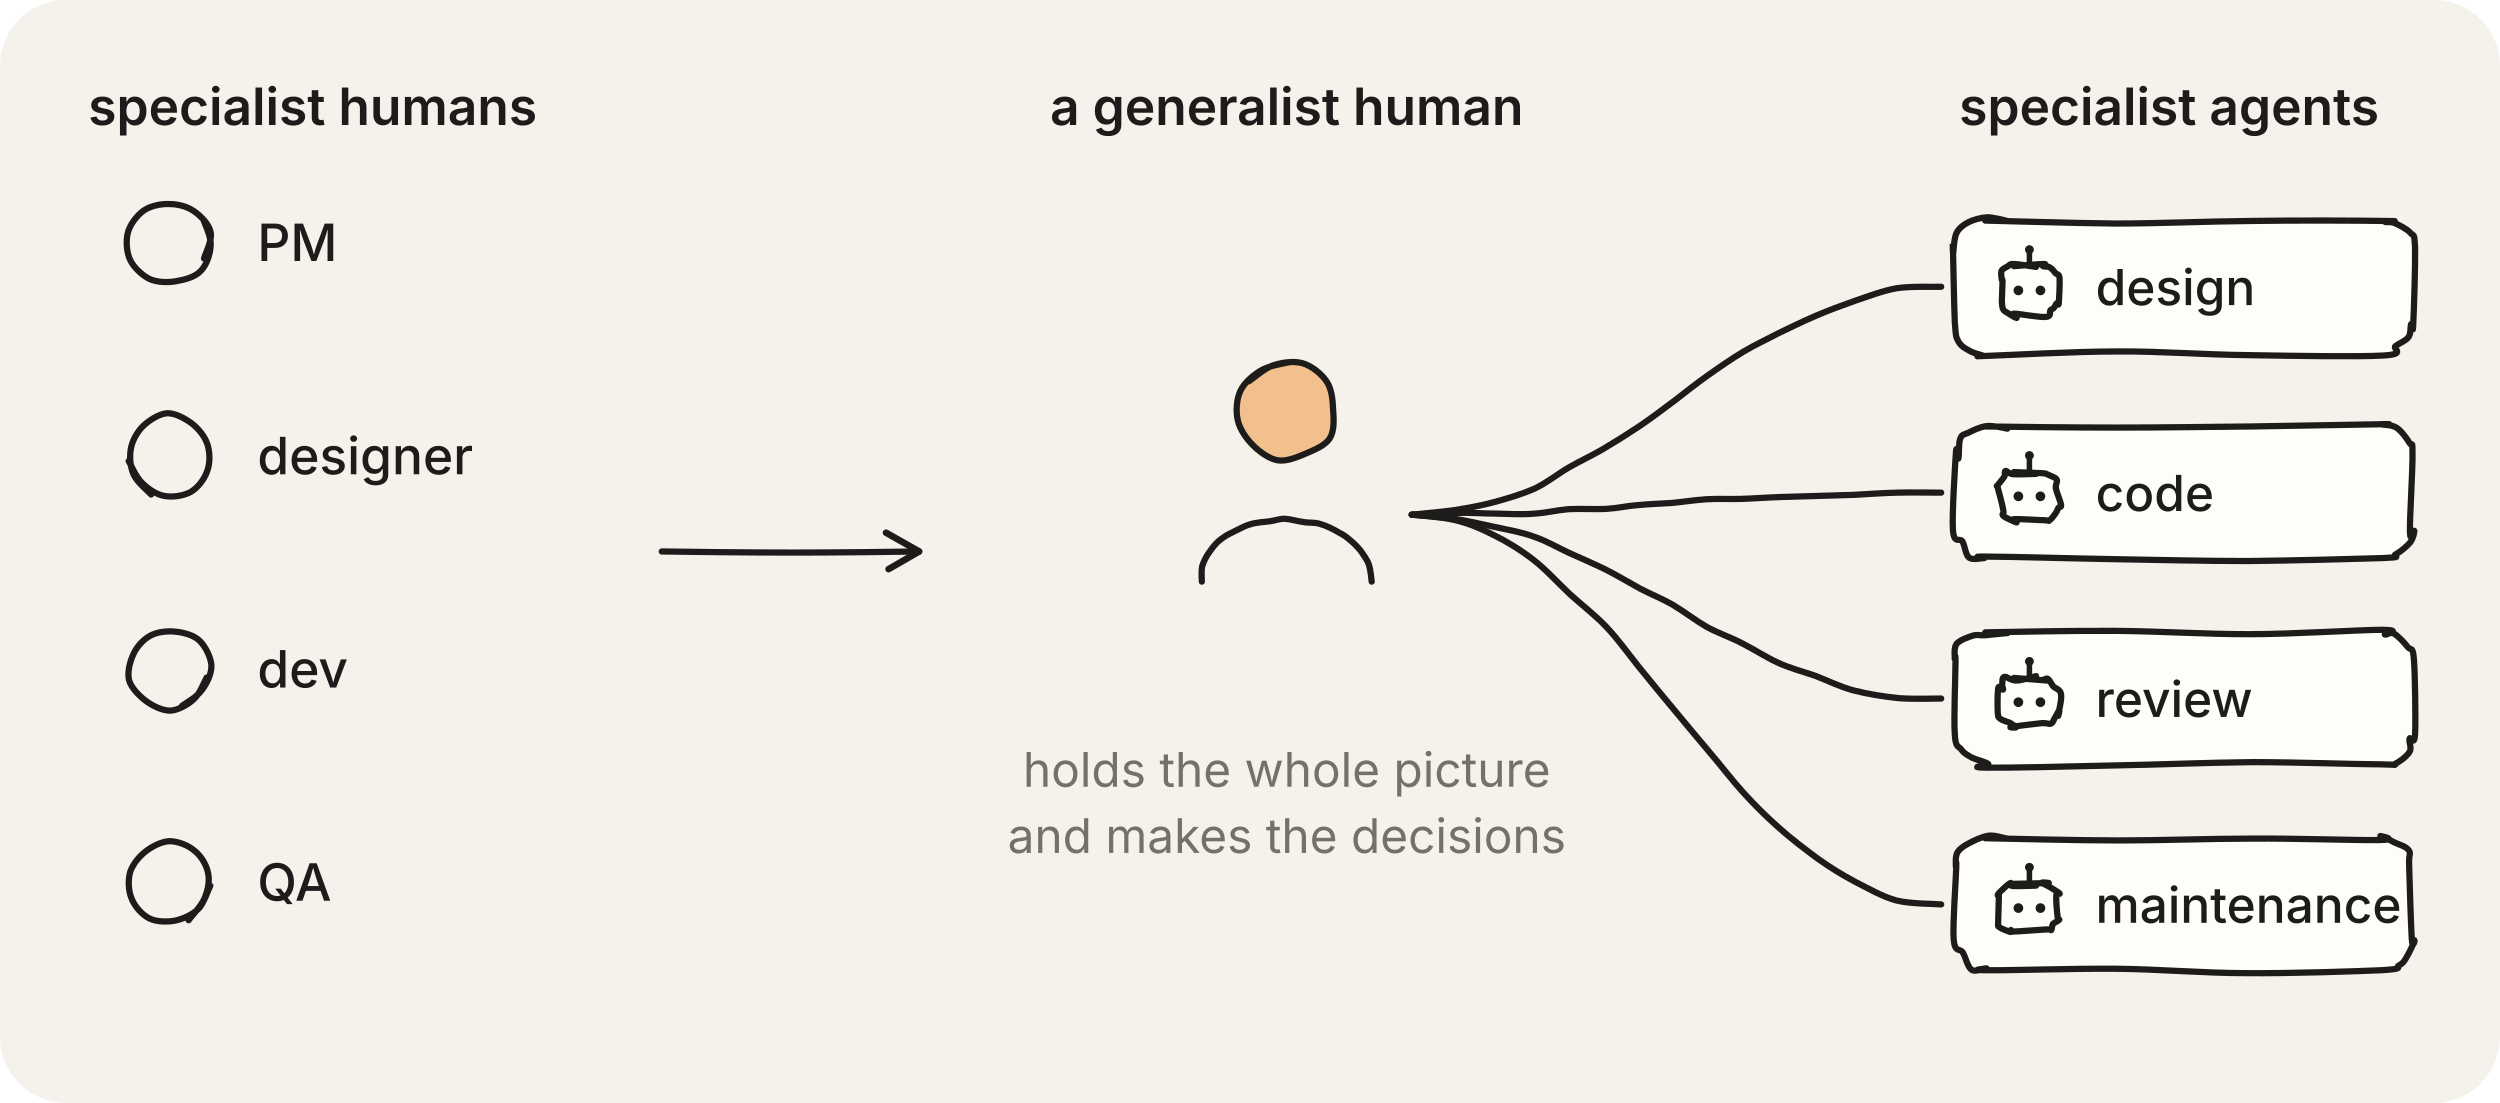
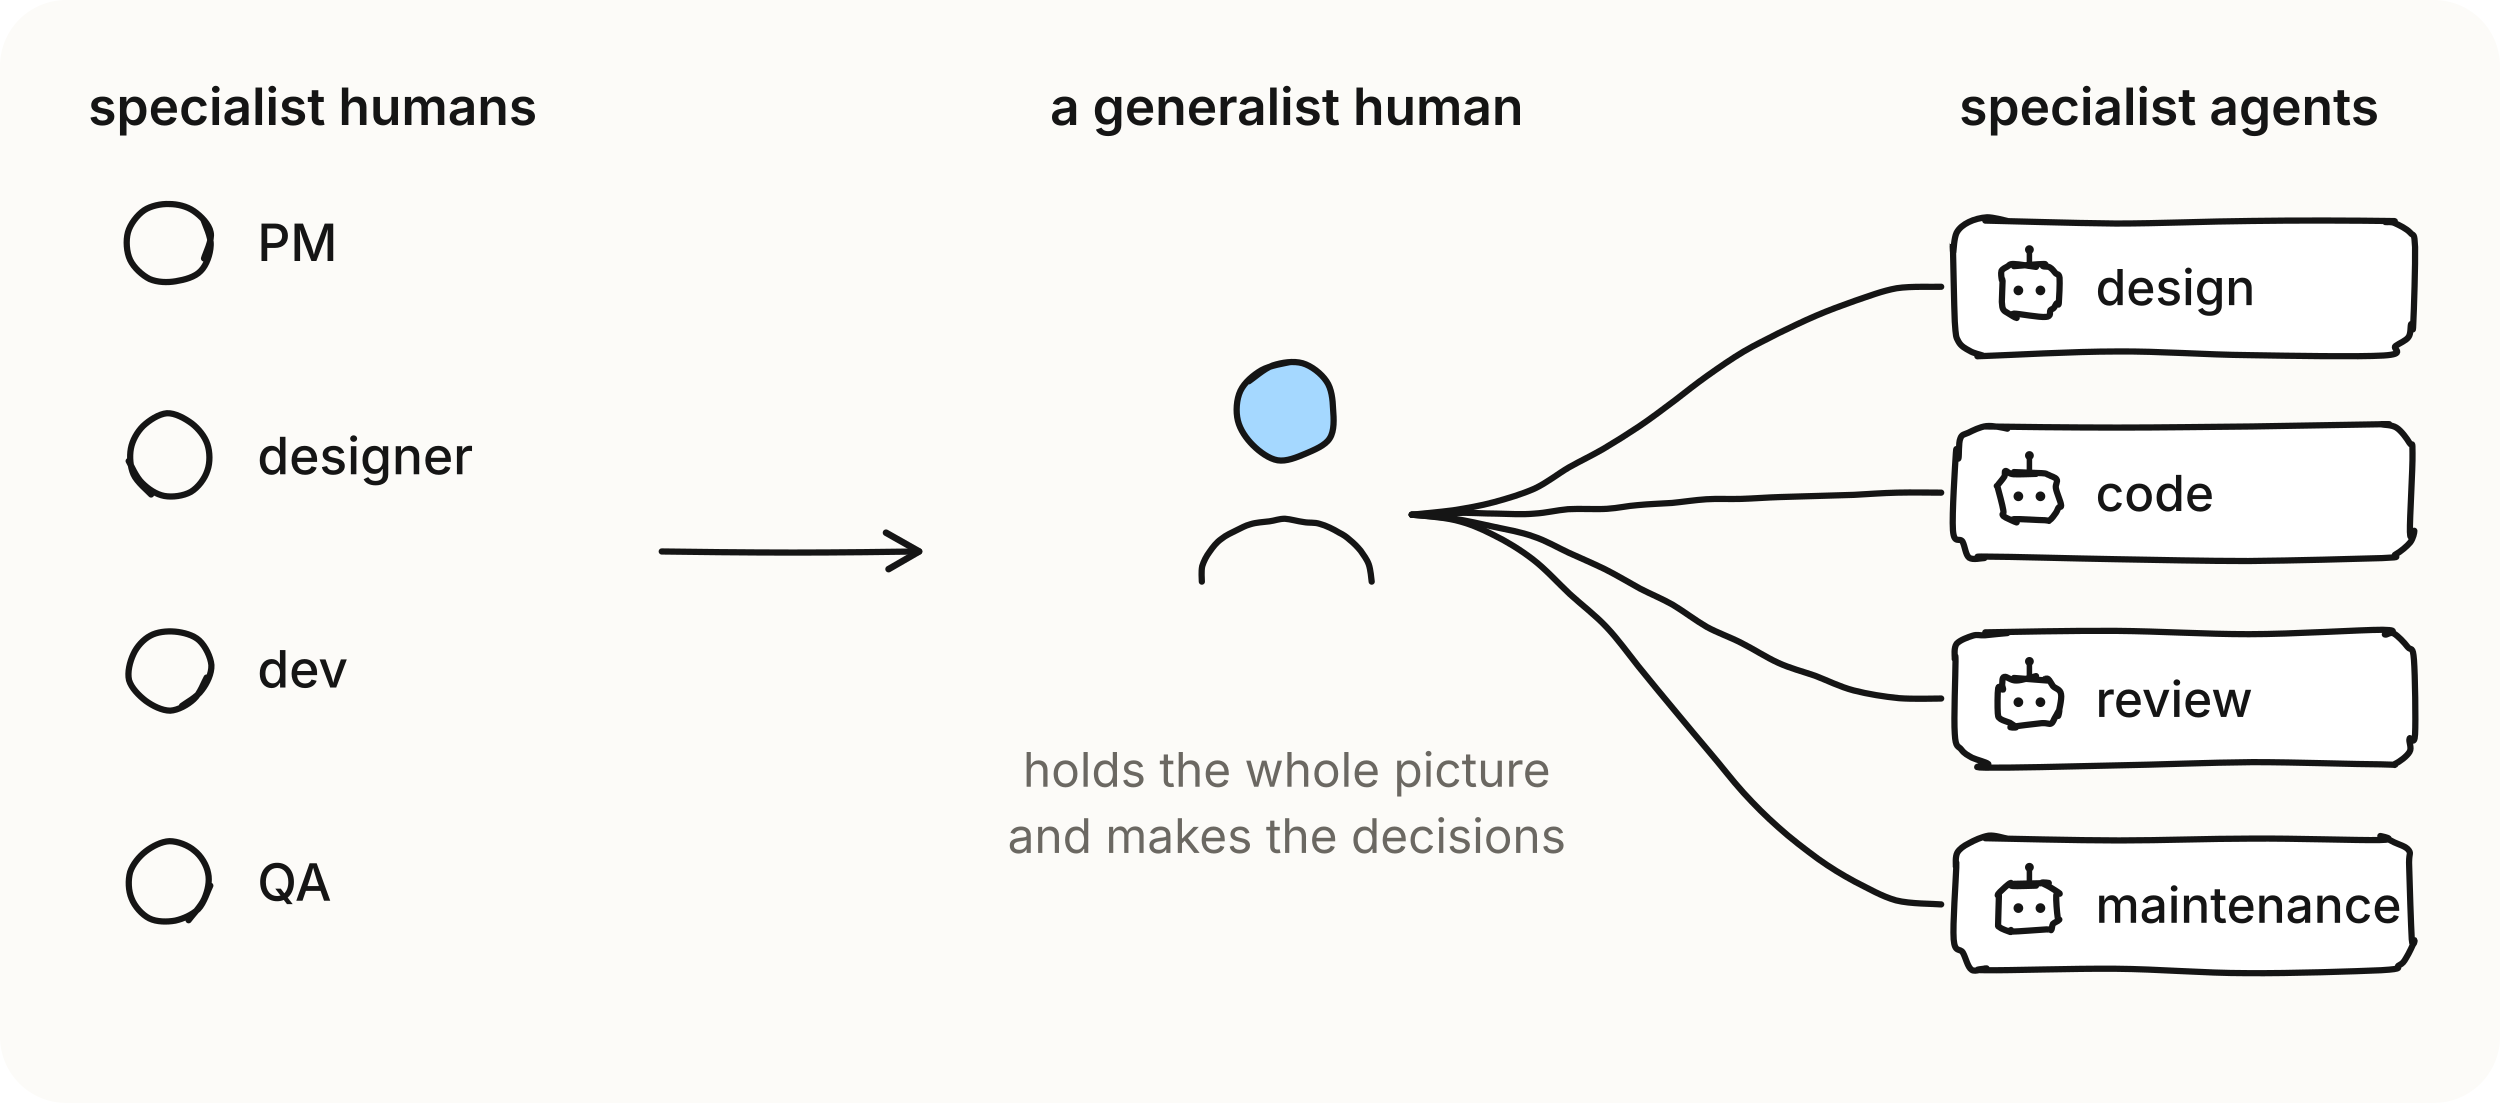
<svg xmlns="http://www.w3.org/2000/svg" viewBox="0 0 680 300" style="max-width:100%;display:block;margin:0 auto" font-family="Geist, system-ui, -apple-system, sans-serif">
-   <rect x="0" y="0" width="680" height="300" rx="18" fill="var(--dwg-bg, #f5f2ec)" />
-   <path d="M55.3 59.7 C55.7 60.9 57.5 64.5 57.3 66.8 C57.2 69.1 56.2 72.1 54.6 73.7 C53.0 75.4 50.2 76.1 47.8 76.5 C45.5 76.9 42.8 76.8 40.7 75.9 C38.7 74.9 36.4 72.8 35.4 70.7 C34.4 68.6 34.2 65.4 34.8 63.2 C35.4 61.0 37.3 58.5 39.2 57.2 C41.0 56.0 43.8 55.4 46.0 55.5 C48.3 55.5 50.8 56.1 52.7 57.4 C54.6 58.7 56.9 61.0 57.3 63.2 C57.8 65.3 55.8 69.1 55.5 70.3" fill="none" stroke="var(--dwg-ink, #1d1c1a)" stroke-width="1.7" stroke-linecap="round" stroke-linejoin="round" />
-   <path d="M41.1 134.5 C40.3 133.6 37.2 131.1 36.3 129.0 C35.4 126.9 35.2 124.2 35.6 122.0 C36.0 119.8 37.3 117.5 38.9 115.9 C40.6 114.3 43.2 112.6 45.4 112.4 C47.6 112.3 50.3 113.8 52.2 115.2 C54.0 116.6 55.7 118.7 56.4 120.8 C57.1 122.9 57.2 125.8 56.4 128.0 C55.7 130.2 53.9 132.6 51.9 133.8 C49.9 134.9 46.9 135.3 44.7 134.9 C42.5 134.5 40.3 133.0 38.7 131.4 C37.0 129.8 35.6 126.4 35.0 125.4" fill="none" stroke="var(--dwg-ink, #1d1c1a)" stroke-width="1.7" stroke-linecap="round" stroke-linejoin="round" />
-   <path d="M56.2 184.3 C55.6 185.3 54.4 188.7 52.7 190.2 C51.1 191.7 48.4 193.2 46.3 193.3 C44.1 193.3 41.5 192.0 39.6 190.6 C37.8 189.2 35.7 187.1 35.1 185.0 C34.6 182.9 35.3 180.0 36.3 177.9 C37.2 175.9 39.0 173.9 40.9 172.9 C42.7 171.9 45.3 171.6 47.6 171.8 C49.8 172.0 52.6 172.7 54.2 174.2 C55.9 175.8 57.3 178.7 57.5 180.9 C57.6 183.2 56.3 185.9 54.9 187.7 C53.6 189.6 50.4 191.3 49.5 192.0" fill="none" stroke="var(--dwg-ink, #1d1c1a)" stroke-width="1.7" stroke-linecap="round" stroke-linejoin="round" />
-   <path d="M57.2 240.9 C56.6 242.0 55.5 245.7 53.9 247.3 C52.3 248.8 49.9 249.9 47.7 250.4 C45.5 250.8 42.6 250.8 40.6 249.8 C38.6 248.8 36.6 246.5 35.8 244.4 C34.9 242.3 34.8 239.4 35.4 237.2 C36.1 235.1 37.8 233.0 39.6 231.6 C41.4 230.2 43.9 228.9 46.1 228.8 C48.3 228.8 51.2 229.9 52.9 231.4 C54.7 232.8 56.2 235.3 56.6 237.5 C57.1 239.7 56.5 242.3 55.6 244.4 C54.7 246.5 52.0 249.3 51.3 250.3" fill="none" stroke="var(--dwg-ink, #1d1c1a)" stroke-width="1.7" stroke-linecap="round" stroke-linejoin="round" />
-   <path d="M180.0 150.0 C185.9 150.1 204.0 150.3 215.7 150.3 C227.3 150.3 244.3 150.1 250.0 150.0" fill="none" stroke="var(--dwg-ink, #1d1c1a)" stroke-width="1.7" stroke-linecap="round" stroke-linejoin="round" />
-   <path d="M241.7 154.8 L250.0 150.0 L241.0 144.9" fill="none" stroke="var(--dwg-ink, #1d1c1a)" stroke-width="1.8" stroke-linecap="round" stroke-linejoin="round" />
-   <circle cx="350" cy="112" r="13.2" fill="var(--dwg-accent, #f2c08d)" />
-   <path d="M339.7 103.7 C340.8 103.0 343.8 100.3 346.2 99.4 C348.7 98.6 351.8 98.1 354.3 98.8 C356.7 99.5 359.4 101.6 360.8 103.7 C362.2 105.7 362.5 108.7 362.6 111.3 C362.8 113.9 363.0 117.2 361.7 119.2 C360.5 121.2 357.4 122.4 355.1 123.4 C352.7 124.4 349.9 125.6 347.5 125.2 C345.2 124.8 342.6 122.9 340.8 121.1 C339.0 119.3 337.3 116.9 336.7 114.4 C336.1 112.0 336.3 108.6 337.4 106.3 C338.5 104.0 340.9 102.0 343.1 100.7 C345.4 99.4 349.5 98.8 350.8 98.5" fill="none" stroke="var(--dwg-ink, #1d1c1a)" stroke-width="1.7" stroke-linecap="round" stroke-linejoin="round" />
-   <path d="M326.9 158.2 C326.9 157.5 326.7 155.4 327.0 154.0 C327.4 152.7 328.1 151.3 329.0 150.1 C329.9 148.8 330.9 147.5 332.2 146.6 C333.4 145.6 335.0 144.9 336.4 144.2 C337.7 143.6 338.6 143.0 340.1 142.6 C341.6 142.1 343.7 142.0 345.3 141.8 C346.8 141.6 347.9 141.1 349.5 141.1 C351.0 141.2 353.0 141.8 354.6 142.0 C356.2 142.3 357.5 142.0 359.0 142.5 C360.6 142.9 362.8 144.0 364.1 144.8 C365.5 145.5 366.2 146.0 367.2 146.9 C368.2 147.7 369.2 148.7 370.1 149.8 C370.9 151.0 371.8 152.1 372.3 153.5 C372.8 154.9 373.0 157.4 373.1 158.2" fill="none" stroke="var(--dwg-ink, #1d1c1a)" stroke-width="1.7" stroke-linecap="round" stroke-linejoin="round" />
-   <path d="M384.0 140.0 C385.9 139.8 391.5 139.3 395.3 138.8 C399.0 138.2 402.6 137.6 406.3 136.6 C410.0 135.6 414.0 134.4 417.4 132.9 C420.8 131.3 423.7 128.9 426.8 127.1 C430.0 125.3 433.0 123.9 436.1 122.1 C439.3 120.2 442.5 118.2 445.8 116.0 C449.1 113.8 452.6 111.1 455.7 108.8 C458.8 106.4 461.3 104.4 464.4 102.2 C467.5 100.0 471.1 97.5 474.3 95.6 C477.5 93.7 480.4 92.4 483.6 90.7 C486.9 89.1 490.4 87.4 493.9 85.9 C497.4 84.4 500.9 83.1 504.6 81.8 C508.2 80.6 512.0 79.1 515.9 78.4 C519.8 77.8 526.0 78.1 528.0 78.0" fill="none" stroke="var(--dwg-ink, #1d1c1a)" stroke-width="1.7" stroke-linecap="round" stroke-linejoin="round" />
-   <rect x="532" y="60" width="124" height="36" rx="8" fill="var(--dwg-card, #fffdf9)" />
-   <path d="M540.0 60.0 C545.9 60.1 563.4 60.7 575.5 60.8 C587.5 60.8 600.1 60.2 612.4 60.1 C624.6 59.9 642.7 60.0 648.8 60.1 C654.8 60.1 648.4 60.3 648.8 60.4 C649.3 60.5 650.3 60.2 651.4 60.7 C652.5 61.2 654.6 62.2 655.6 63.3 C656.5 64.4 656.7 63.0 656.9 67.2 C657.0 71.3 656.6 84.7 656.4 88.2 C656.3 91.7 656.1 87.6 655.8 88.2 C655.6 88.8 655.8 90.8 655.1 91.7 C654.4 92.7 652.7 93.3 651.6 94.1 C650.5 94.9 654.9 96.3 648.3 96.7 C641.6 97.1 623.9 96.8 611.8 96.6 C599.7 96.5 587.7 95.5 575.8 95.6 C563.9 95.6 546.6 96.6 540.5 96.8 C534.4 97.0 540.1 96.9 539.3 96.7 C538.5 96.4 536.8 96.1 535.7 95.4 C534.6 94.8 533.4 94.2 532.7 92.9 C532.0 91.6 532.0 91.7 531.7 87.5 C531.5 83.2 531.3 70.5 531.2 67.3 C531.1 64.2 531.1 69.2 531.3 68.6 C531.4 67.9 531.5 64.7 532.2 63.3 C532.9 62.0 534.1 61.1 535.5 60.4 C536.9 59.7 538.8 59.2 540.5 59.1 C542.2 59.1 545.1 59.9 546.0 60.1" fill="none" stroke="var(--dwg-ink, #1d1c1a)" stroke-width="1.7" stroke-linecap="round" stroke-linejoin="round" />
-   <rect x="544.2" y="72.4" width="15.6" height="13.2" rx="3.6" fill="var(--dwg-card, #fffdf9)" />
-   <path d="M547.8 72.4 C549.2 72.3 554.6 71.8 555.9 71.8 C557.2 71.8 555.4 72.3 555.7 72.4 C556.0 72.6 557.0 72.4 557.5 72.7 C558.1 73.0 558.7 73.8 559.1 74.3 C559.6 74.8 560.0 74.3 560.2 75.6 C560.3 77.0 560.1 81.2 560.0 82.4 C559.9 83.5 559.7 82.2 559.4 82.5 C559.2 82.7 558.9 83.5 558.6 83.8 C558.3 84.1 558.1 84.0 557.7 84.4 C557.4 84.9 558.1 86.1 556.5 86.2 C554.8 86.4 549.1 85.3 547.8 85.3 C546.4 85.4 548.8 86.5 548.5 86.5 C548.3 86.5 546.8 85.6 546.2 85.2 C545.6 84.8 545.2 84.7 544.9 84.2 C544.6 83.6 544.6 83.4 544.5 82.1 C544.5 80.8 544.7 77.4 544.7 76.4 C544.6 75.4 544.5 76.5 544.5 76.1 C544.4 75.6 544.2 74.3 544.4 73.7 C544.7 73.1 545.5 72.8 546.0 72.5 C546.6 72.2 546.4 71.8 547.7 71.8 C549.0 71.8 552.8 72.5 553.8 72.6" fill="none" stroke="var(--dwg-ink, #1d1c1a)" stroke-width="1.7" stroke-linecap="round" stroke-linejoin="round" />
-   <circle cx="549.0" cy="79" r="1.32" fill="var(--dwg-ink, #1d1c1a)" />
-   <circle cx="555.0" cy="79" r="1.32" fill="var(--dwg-ink, #1d1c1a)" />
-   <path d="M552.0 72.4 C552.0 71.8 552.0 69.4 552.0 68.8" fill="none" stroke="var(--dwg-ink, #1d1c1a)" stroke-width="1.5" stroke-linecap="round" stroke-linejoin="round" />
-   <circle cx="552" cy="67.9" r="1.2" fill="var(--dwg-ink, #1d1c1a)" />
-   <path d="M384.0 140.0 C386.0 139.9 392.3 139.5 396.1 139.5 C399.9 139.4 403.5 139.7 407.0 139.7 C410.6 139.8 414.2 140.0 417.4 139.7 C420.7 139.5 423.2 138.8 426.5 138.5 C429.8 138.3 434.0 138.6 437.1 138.4 C440.3 138.2 442.5 137.6 445.4 137.4 C448.4 137.1 451.7 137.0 454.8 136.8 C457.9 136.5 461.0 136.0 464.1 135.8 C467.2 135.6 470.2 135.8 473.6 135.7 C476.9 135.6 480.7 135.3 484.1 135.2 C487.6 135.1 490.9 135.0 494.2 134.9 C497.6 134.8 500.6 134.7 504.3 134.6 C507.9 134.4 512.0 134.1 516.0 134.0 C519.9 133.9 526.0 134.0 528.0 134.0" fill="none" stroke="var(--dwg-ink, #1d1c1a)" stroke-width="1.7" stroke-linecap="round" stroke-linejoin="round" />
-   <rect x="532" y="116" width="124" height="36" rx="8" fill="var(--dwg-card, #fffdf9)" />
-   <path d="M540.0 116.0 C546.0 116.1 563.8 116.3 575.9 116.3 C588.0 116.3 600.6 116.1 612.5 116.0 C624.4 115.8 641.5 115.5 647.4 115.4 C653.2 115.4 646.9 115.3 647.6 115.4 C648.4 115.6 650.5 115.5 651.8 116.3 C653.1 117.1 654.7 119.3 655.4 120.5 C656.1 121.7 656.2 119.3 656.2 123.3 C656.3 127.3 655.4 141.2 655.5 144.7 C655.6 148.2 656.7 144.0 656.7 144.4 C656.7 144.9 656.4 146.4 655.6 147.5 C654.8 148.5 652.9 150.1 651.6 150.8 C650.3 151.5 654.6 151.5 648.0 151.8 C641.3 152.0 623.6 152.5 611.5 152.6 C599.5 152.6 587.3 152.3 575.4 152.1 C563.6 151.9 546.5 151.4 540.6 151.4 C534.6 151.3 540.5 151.7 539.7 151.8 C538.9 151.8 536.6 152.4 535.6 151.7 C534.6 150.9 534.5 148.6 533.8 147.3 C533.0 146.1 531.5 148.2 531.2 144.2 C530.9 140.1 531.8 126.4 532.0 123.2 C532.2 119.9 532.5 125.3 532.7 124.7 C532.9 124.0 532.7 120.4 533.2 119.3 C533.6 118.1 534.3 118.2 535.4 117.7 C536.6 117.1 538.6 116.1 540.3 115.9 C542.1 115.7 545.1 116.4 546.0 116.6" fill="none" stroke="var(--dwg-ink, #1d1c1a)" stroke-width="1.7" stroke-linecap="round" stroke-linejoin="round" />
-   <rect x="544.2" y="128.4" width="15.6" height="13.2" rx="3.6" fill="var(--dwg-card, #fffdf9)" />
-   <path d="M547.8 128.4 C549.1 128.5 553.9 128.6 555.4 128.7 C556.9 128.8 556.5 128.9 556.8 129.0 C557.1 129.1 556.8 129.0 557.3 129.2 C557.7 129.5 559.1 129.8 559.4 130.4 C559.8 131.0 559.0 131.7 559.2 132.8 C559.4 134.0 560.5 136.4 560.6 137.3 C560.8 138.2 560.1 137.7 559.9 138.1 C559.7 138.4 559.6 138.9 559.2 139.5 C558.8 140.1 558.0 141.2 557.5 141.5 C557.0 141.9 557.8 141.6 556.2 141.5 C554.6 141.5 549.1 141.1 547.8 141.2 C546.5 141.3 548.9 142.2 548.5 142.1 C548.1 142.0 546.2 141.1 545.6 140.8 C544.9 140.4 544.9 140.4 544.7 140.0 C544.6 139.7 545.1 140.0 544.9 138.8 C544.7 137.5 543.7 133.8 543.4 132.7 C543.1 131.6 543.0 132.6 543.3 132.1 C543.6 131.6 544.8 130.3 545.2 129.6 C545.5 128.9 545.1 128.2 545.5 128.1 C545.9 128.0 546.3 128.9 547.7 129.0 C549.1 129.1 552.8 128.9 553.8 128.9" fill="none" stroke="var(--dwg-ink, #1d1c1a)" stroke-width="1.7" stroke-linecap="round" stroke-linejoin="round" />
-   <circle cx="549.0" cy="135" r="1.32" fill="var(--dwg-ink, #1d1c1a)" />
-   <circle cx="555.0" cy="135" r="1.32" fill="var(--dwg-ink, #1d1c1a)" />
-   <path d="M552.0 128.4 C552.0 127.8 552.0 125.4 552.0 124.8" fill="none" stroke="var(--dwg-ink, #1d1c1a)" stroke-width="1.5" stroke-linecap="round" stroke-linejoin="round" />
-   <circle cx="552" cy="123.9" r="1.2" fill="var(--dwg-ink, #1d1c1a)" />
-   <path d="M384.0 140.0 C385.8 140.2 391.3 140.5 395.0 141.0 C398.8 141.6 402.8 142.5 406.4 143.3 C410.1 144.1 413.7 144.7 417.0 145.9 C420.4 147.0 423.4 148.8 426.6 150.3 C429.9 151.8 433.2 153.2 436.5 154.8 C439.7 156.4 443.0 158.4 446.1 160.1 C449.2 161.7 452.0 162.8 455.0 164.5 C458.0 166.3 461.1 168.7 464.2 170.5 C467.3 172.2 470.4 173.2 473.7 174.9 C476.9 176.5 480.4 178.8 483.7 180.3 C487.0 181.8 490.2 182.6 493.7 183.8 C497.1 185.1 500.4 186.8 504.2 187.8 C508.1 188.8 512.5 189.5 516.5 189.9 C520.4 190.2 526.1 190.0 528.0 190.0" fill="none" stroke="var(--dwg-ink, #1d1c1a)" stroke-width="1.7" stroke-linecap="round" stroke-linejoin="round" />
-   <rect x="532" y="172" width="124" height="36" rx="8" fill="var(--dwg-card, #fffdf9)" />
-   <path d="M540.0 172.0 C546.0 171.9 563.8 171.5 575.8 171.6 C587.7 171.7 599.7 172.5 611.7 172.5 C623.8 172.5 641.9 171.3 648.1 171.3 C654.2 171.4 648.2 172.5 648.7 172.6 C649.2 172.8 650.1 171.8 651.1 172.3 C652.2 172.9 654.0 174.8 654.9 176.0 C655.8 177.1 656.3 175.5 656.6 179.5 C656.9 183.4 657.1 196.2 656.9 199.7 C656.7 203.3 655.6 200.1 655.4 200.9 C655.1 201.7 656.1 203.4 655.4 204.5 C654.7 205.7 652.7 207.2 651.4 207.8 C650.1 208.3 654.1 208.0 647.6 207.9 C641.2 207.9 624.8 207.3 612.7 207.3 C600.6 207.4 587.3 208.0 575.1 208.2 C563.0 208.5 545.7 208.9 540.0 208.8 C534.3 208.7 541.4 208.2 540.8 207.8 C540.3 207.3 537.7 206.7 536.4 206.1 C535.2 205.4 534.3 205.0 533.5 203.9 C532.7 202.8 531.9 203.6 531.7 199.6 C531.4 195.6 531.9 183.3 531.9 179.9 C531.9 176.5 531.6 179.9 531.7 179.1 C531.7 178.3 531.4 176.2 532.2 175.1 C533.1 174.1 535.3 173.3 536.6 172.9 C537.9 172.5 538.4 172.9 539.9 172.8 C541.5 172.6 545.0 172.3 546.0 172.2" fill="none" stroke="var(--dwg-ink, #1d1c1a)" stroke-width="1.7" stroke-linecap="round" stroke-linejoin="round" />
-   <rect x="544.2" y="184.4" width="15.6" height="13.2" rx="3.6" fill="var(--dwg-card, #fffdf9)" />
-   <path d="M547.8 184.4 C549.3 184.5 555.4 185.0 556.8 185.1 C558.2 185.2 556.0 184.8 556.1 184.8 C556.1 184.7 556.7 184.4 557.1 184.7 C557.5 185.0 557.9 185.9 558.4 186.6 C559.0 187.3 560.4 187.4 560.6 188.8 C560.9 190.1 559.9 193.8 559.8 194.6 C559.8 195.3 560.3 193.0 560.1 193.1 C560.0 193.2 559.4 194.5 559.0 195.1 C558.6 195.7 558.5 196.5 557.9 196.8 C557.3 197.1 557.1 196.6 555.3 196.7 C553.6 196.9 548.3 197.5 547.1 197.7 C546.0 197.9 548.5 198.0 548.4 197.8 C548.3 197.7 547.4 197.0 546.7 196.6 C546.0 196.3 544.8 196.0 544.2 195.6 C543.7 195.1 543.5 195.4 543.4 194.0 C543.3 192.6 543.3 188.3 543.5 187.2 C543.7 186.1 544.6 187.7 544.8 187.6 C545.0 187.4 544.5 186.7 544.6 186.1 C544.7 185.5 544.5 184.2 545.2 184.1 C545.8 183.9 547.0 185.2 548.5 185.1 C549.9 185.1 552.9 184.1 553.8 183.9" fill="none" stroke="var(--dwg-ink, #1d1c1a)" stroke-width="1.7" stroke-linecap="round" stroke-linejoin="round" />
-   <circle cx="549.0" cy="191" r="1.32" fill="var(--dwg-ink, #1d1c1a)" />
-   <circle cx="555.0" cy="191" r="1.32" fill="var(--dwg-ink, #1d1c1a)" />
-   <path d="M552.0 184.4 C552.0 183.8 552.0 181.4 552.0 180.8" fill="none" stroke="var(--dwg-ink, #1d1c1a)" stroke-width="1.5" stroke-linecap="round" stroke-linejoin="round" />
-   <circle cx="552" cy="179.9" r="1.2" fill="var(--dwg-ink, #1d1c1a)" />
-   <path d="M384.0 140.0 C386.0 140.2 392.2 140.6 395.9 141.5 C399.6 142.4 402.7 143.7 406.2 145.5 C409.7 147.2 413.5 149.5 417.0 152.2 C420.5 154.9 423.7 158.5 427.0 161.6 C430.4 164.7 433.9 167.3 437.0 170.6 C440.1 173.9 442.5 177.3 445.6 181.2 C448.7 185.0 452.5 189.7 455.8 193.6 C459.0 197.5 461.9 200.9 465.0 204.6 C468.1 208.2 471.1 212.2 474.2 215.6 C477.3 219.0 480.3 222.0 483.7 225.0 C487.0 228.0 491.1 231.1 494.5 233.6 C498.0 236.1 501.0 237.9 504.5 239.8 C508.1 241.6 511.8 243.8 515.7 244.9 C519.6 245.9 526.0 245.8 528.0 246.0" fill="none" stroke="var(--dwg-ink, #1d1c1a)" stroke-width="1.7" stroke-linecap="round" stroke-linejoin="round" />
-   <rect x="532" y="228" width="124" height="36" rx="8" fill="var(--dwg-card, #fffdf9)" />
-   <path d="M540.0 228.0 C546.1 228.1 564.3 228.6 576.4 228.6 C588.5 228.6 600.6 228.1 612.4 228.1 C624.2 228.0 641.4 228.6 647.2 228.5 C653.1 228.4 646.9 227.3 647.5 227.4 C648.2 227.5 649.9 228.4 651.2 229.1 C652.4 229.7 654.5 230.2 655.2 231.3 C655.9 232.4 655.1 231.9 655.3 235.9 C655.4 240.0 655.8 252.2 656.0 255.5 C656.3 258.8 657.0 255.0 656.7 255.9 C656.5 256.7 655.2 259.4 654.5 260.5 C653.8 261.7 653.6 262.0 652.5 262.6 C651.4 263.1 654.6 263.5 647.7 263.9 C640.8 264.2 623.3 264.8 611.2 264.7 C599.2 264.7 587.3 263.6 575.5 263.5 C563.7 263.4 546.3 264.0 540.4 263.9 C534.5 263.9 541.0 263.4 540.3 263.4 C539.6 263.3 537.3 264.5 536.3 263.8 C535.2 263.1 534.7 260.5 533.9 259.1 C533.1 257.8 531.7 259.3 531.4 255.5 C531.1 251.6 532.0 239.3 532.1 236.0 C532.2 232.7 531.9 236.2 532.0 235.6 C532.0 234.9 531.8 233.0 532.4 231.9 C533.0 230.9 534.1 230.1 535.5 229.4 C536.9 228.6 539.1 227.6 540.9 227.3 C542.6 227.1 545.1 228.0 546.0 228.1" fill="none" stroke="var(--dwg-ink, #1d1c1a)" stroke-width="1.7" stroke-linecap="round" stroke-linejoin="round" />
-   <rect x="544.2" y="240.4" width="15.6" height="13.2" rx="3.6" fill="var(--dwg-card, #fffdf9)" />
-   <path d="M547.8 240.4 C549.3 240.4 555.7 240.2 557.0 240.2 C558.2 240.2 555.3 239.9 555.4 240.1 C555.5 240.3 556.8 240.8 557.6 241.3 C558.4 241.8 559.9 242.7 560.2 243.0 C560.5 243.4 559.4 242.4 559.3 243.5 C559.2 244.6 559.5 248.4 559.7 249.6 C559.8 250.7 560.3 249.9 560.1 250.2 C559.9 250.5 558.8 250.9 558.4 251.3 C558.1 251.8 558.2 252.7 557.9 253.0 C557.6 253.2 558.4 252.8 556.6 252.8 C554.8 252.9 548.6 253.4 547.1 253.4 C545.5 253.4 547.3 252.9 547.2 252.9 C547.2 252.9 547.4 253.6 546.8 253.5 C546.3 253.3 544.4 252.7 543.9 252.2 C543.3 251.8 543.5 252.2 543.5 250.8 C543.5 249.4 543.7 244.9 543.7 243.7 C543.7 242.5 543.3 243.7 543.4 243.5 C543.4 243.3 543.5 243.1 544.0 242.6 C544.6 242.0 546.3 240.4 546.8 240.2 C547.4 239.9 546.2 240.9 547.4 241.0 C548.5 241.1 552.7 240.9 553.8 240.9" fill="none" stroke="var(--dwg-ink, #1d1c1a)" stroke-width="1.7" stroke-linecap="round" stroke-linejoin="round" />
-   <circle cx="549.0" cy="247" r="1.32" fill="var(--dwg-ink, #1d1c1a)" />
-   <circle cx="555.0" cy="247" r="1.32" fill="var(--dwg-ink, #1d1c1a)" />
-   <path d="M552.0 240.4 C552.0 239.8 552.0 237.4 552.0 236.8" fill="none" stroke="var(--dwg-ink, #1d1c1a)" stroke-width="1.5" stroke-linecap="round" stroke-linejoin="round" />
-   <circle cx="552" cy="235.9" r="1.2" fill="var(--dwg-ink, #1d1c1a)" />
-   <text x="24" y="34" font-size="14" font-weight="600" fill="var(--dwg-ink, #1d1c1a)" text-anchor="start">specialist humans</text>
-   <text x="70" y="71" font-size="14" font-weight="500" fill="var(--dwg-ink, #1d1c1a)" text-anchor="start">PM</text>
-   <text x="70" y="129" font-size="14" font-weight="500" fill="var(--dwg-ink, #1d1c1a)" text-anchor="start">designer</text>
-   <text x="70" y="187" font-size="14" font-weight="500" fill="var(--dwg-ink, #1d1c1a)" text-anchor="start">dev</text>
-   <text x="70" y="245" font-size="14" font-weight="500" fill="var(--dwg-ink, #1d1c1a)" text-anchor="start">QA</text>
-   <text x="350" y="34" font-size="14" font-weight="600" fill="var(--dwg-ink, #1d1c1a)" text-anchor="middle">a generalist human</text>
-   <text x="350" y="214" font-size="13" font-weight="400" fill="var(--dwg-muted, #74706a)" text-anchor="middle">holds the whole picture</text>
-   <text x="350" y="232" font-size="13" font-weight="400" fill="var(--dwg-muted, #74706a)" text-anchor="middle">and makes the decisions</text>
-   <text x="590" y="34" font-size="14" font-weight="600" fill="var(--dwg-ink, #1d1c1a)" text-anchor="middle">specialist agents</text>
-   <text x="570" y="83" font-size="13.5" font-weight="500" fill="var(--dwg-ink, #1d1c1a)" text-anchor="start">design</text>
-   <text x="570" y="139" font-size="13.5" font-weight="500" fill="var(--dwg-ink, #1d1c1a)" text-anchor="start">code</text>
-   <text x="570" y="195" font-size="13.5" font-weight="500" fill="var(--dwg-ink, #1d1c1a)" text-anchor="start">review</text>
-   <text x="570" y="251" font-size="13.5" font-weight="500" fill="var(--dwg-ink, #1d1c1a)" text-anchor="start">maintenance</text>
+   <rect x="0" y="0" width="680" height="300" rx="18" fill="var(--dwg-bg, #fcfbf8)" />
+   <path d="M55.3 59.7 C55.7 60.9 57.5 64.5 57.3 66.8 C57.2 69.1 56.2 72.1 54.6 73.7 C53.0 75.4 50.2 76.1 47.8 76.5 C45.5 76.9 42.8 76.8 40.7 75.9 C38.7 74.9 36.4 72.8 35.4 70.7 C34.4 68.6 34.2 65.4 34.8 63.2 C35.4 61.0 37.3 58.5 39.2 57.2 C41.0 56.0 43.8 55.4 46.0 55.5 C48.3 55.5 50.8 56.1 52.7 57.4 C54.6 58.7 56.9 61.0 57.3 63.2 C57.8 65.3 55.8 69.1 55.5 70.3" fill="none" stroke="var(--dwg-ink, #151515)" stroke-width="1.7" stroke-linecap="round" stroke-linejoin="round" />
+   <path d="M41.1 134.5 C40.3 133.6 37.2 131.1 36.3 129.0 C35.4 126.9 35.2 124.2 35.6 122.0 C36.0 119.8 37.3 117.5 38.9 115.9 C40.6 114.3 43.2 112.6 45.4 112.4 C47.6 112.3 50.3 113.8 52.2 115.2 C54.0 116.6 55.7 118.7 56.4 120.8 C57.1 122.9 57.2 125.8 56.4 128.0 C55.7 130.2 53.9 132.6 51.9 133.8 C49.9 134.9 46.9 135.3 44.7 134.9 C42.5 134.5 40.3 133.0 38.7 131.4 C37.0 129.8 35.6 126.4 35.0 125.4" fill="none" stroke="var(--dwg-ink, #151515)" stroke-width="1.7" stroke-linecap="round" stroke-linejoin="round" />
+   <path d="M56.2 184.3 C55.6 185.3 54.4 188.7 52.7 190.2 C51.1 191.7 48.4 193.2 46.3 193.3 C44.1 193.3 41.5 192.0 39.6 190.6 C37.8 189.2 35.7 187.1 35.1 185.0 C34.6 182.9 35.3 180.0 36.3 177.9 C37.2 175.9 39.0 173.9 40.9 172.9 C42.7 171.9 45.3 171.6 47.6 171.8 C49.8 172.0 52.6 172.7 54.2 174.2 C55.9 175.8 57.3 178.7 57.5 180.9 C57.6 183.2 56.3 185.9 54.9 187.7 C53.6 189.6 50.4 191.3 49.5 192.0" fill="none" stroke="var(--dwg-ink, #151515)" stroke-width="1.7" stroke-linecap="round" stroke-linejoin="round" />
+   <path d="M57.2 240.9 C56.6 242.0 55.5 245.7 53.9 247.3 C52.3 248.8 49.9 249.9 47.7 250.4 C45.5 250.8 42.6 250.8 40.6 249.8 C38.6 248.8 36.6 246.5 35.8 244.4 C34.9 242.3 34.8 239.4 35.4 237.2 C36.1 235.1 37.8 233.0 39.6 231.6 C41.4 230.2 43.9 228.9 46.1 228.8 C48.3 228.8 51.2 229.9 52.9 231.4 C54.7 232.8 56.2 235.3 56.6 237.5 C57.1 239.7 56.5 242.3 55.6 244.4 C54.7 246.5 52.0 249.3 51.3 250.3" fill="none" stroke="var(--dwg-ink, #151515)" stroke-width="1.7" stroke-linecap="round" stroke-linejoin="round" />
+   <path d="M180.0 150.0 C185.9 150.1 204.0 150.3 215.7 150.3 C227.3 150.3 244.3 150.1 250.0 150.0" fill="none" stroke="var(--dwg-ink, #151515)" stroke-width="1.7" stroke-linecap="round" stroke-linejoin="round" />
+   <path d="M241.7 154.8 L250.0 150.0 L241.0 144.9" fill="none" stroke="var(--dwg-ink, #151515)" stroke-width="1.8" stroke-linecap="round" stroke-linejoin="round" />
+   <circle cx="350" cy="112" r="13.2" fill="var(--dwg-accent, #a5d8ff)" />
+   <path d="M339.7 103.7 C340.8 103.0 343.8 100.3 346.2 99.4 C348.7 98.6 351.8 98.1 354.3 98.8 C356.7 99.5 359.4 101.6 360.8 103.7 C362.2 105.7 362.5 108.7 362.6 111.3 C362.8 113.9 363.0 117.2 361.7 119.2 C360.5 121.2 357.4 122.4 355.1 123.4 C352.7 124.4 349.9 125.6 347.5 125.2 C345.2 124.8 342.6 122.9 340.8 121.1 C339.0 119.3 337.3 116.9 336.7 114.4 C336.1 112.0 336.3 108.6 337.4 106.3 C338.5 104.0 340.9 102.0 343.1 100.7 C345.4 99.4 349.5 98.8 350.8 98.5" fill="none" stroke="var(--dwg-ink, #151515)" stroke-width="1.7" stroke-linecap="round" stroke-linejoin="round" />
+   <path d="M326.9 158.2 C326.9 157.5 326.7 155.4 327.0 154.0 C327.4 152.7 328.1 151.3 329.0 150.1 C329.9 148.8 330.9 147.5 332.2 146.6 C333.4 145.6 335.0 144.9 336.4 144.2 C337.7 143.6 338.6 143.0 340.1 142.6 C341.6 142.1 343.7 142.0 345.3 141.8 C346.8 141.6 347.9 141.1 349.5 141.1 C351.0 141.2 353.0 141.8 354.6 142.0 C356.2 142.3 357.5 142.0 359.0 142.5 C360.6 142.9 362.8 144.0 364.1 144.8 C365.5 145.5 366.2 146.0 367.2 146.9 C368.2 147.7 369.2 148.7 370.1 149.8 C370.9 151.0 371.8 152.1 372.3 153.5 C372.8 154.9 373.0 157.4 373.1 158.2" fill="none" stroke="var(--dwg-ink, #151515)" stroke-width="1.7" stroke-linecap="round" stroke-linejoin="round" />
+   <path d="M384.0 140.0 C385.9 139.8 391.5 139.3 395.3 138.8 C399.0 138.2 402.6 137.6 406.3 136.6 C410.0 135.6 414.0 134.4 417.4 132.9 C420.8 131.3 423.7 128.9 426.8 127.1 C430.0 125.3 433.0 123.9 436.1 122.1 C439.3 120.2 442.5 118.2 445.8 116.0 C449.1 113.8 452.6 111.1 455.7 108.8 C458.8 106.4 461.3 104.4 464.4 102.2 C467.5 100.0 471.1 97.5 474.3 95.6 C477.5 93.7 480.4 92.4 483.6 90.7 C486.9 89.1 490.4 87.4 493.9 85.9 C497.4 84.4 500.9 83.1 504.6 81.8 C508.2 80.6 512.0 79.1 515.9 78.4 C519.8 77.8 526.0 78.1 528.0 78.0" fill="none" stroke="var(--dwg-ink, #151515)" stroke-width="1.7" stroke-linecap="round" stroke-linejoin="round" />
+   <rect x="532" y="60" width="124" height="36" rx="8" fill="var(--dwg-card, #ffffff)" />
+   <path d="M540.0 60.0 C545.9 60.1 563.4 60.7 575.5 60.8 C587.5 60.8 600.1 60.2 612.4 60.1 C624.6 59.9 642.7 60.0 648.8 60.1 C654.8 60.1 648.4 60.3 648.8 60.4 C649.3 60.5 650.3 60.2 651.4 60.7 C652.5 61.2 654.6 62.2 655.6 63.3 C656.5 64.4 656.7 63.0 656.9 67.2 C657.0 71.3 656.6 84.7 656.4 88.2 C656.3 91.7 656.1 87.6 655.8 88.2 C655.6 88.8 655.8 90.8 655.1 91.7 C654.4 92.7 652.7 93.3 651.6 94.1 C650.5 94.9 654.9 96.3 648.3 96.7 C641.6 97.1 623.9 96.8 611.8 96.6 C599.7 96.5 587.7 95.5 575.8 95.6 C563.9 95.6 546.6 96.6 540.5 96.8 C534.4 97.0 540.1 96.9 539.3 96.7 C538.5 96.4 536.8 96.1 535.7 95.4 C534.6 94.8 533.4 94.2 532.7 92.9 C532.0 91.6 532.0 91.7 531.7 87.5 C531.5 83.2 531.3 70.5 531.2 67.3 C531.1 64.2 531.1 69.2 531.3 68.6 C531.4 67.9 531.5 64.7 532.2 63.3 C532.9 62.0 534.1 61.1 535.5 60.4 C536.9 59.7 538.8 59.2 540.5 59.1 C542.2 59.1 545.1 59.9 546.0 60.1" fill="none" stroke="var(--dwg-ink, #151515)" stroke-width="1.7" stroke-linecap="round" stroke-linejoin="round" />
+   <rect x="544.2" y="72.4" width="15.6" height="13.2" rx="3.6" fill="var(--dwg-card, #ffffff)" />
+   <path d="M547.8 72.4 C549.2 72.3 554.6 71.8 555.9 71.8 C557.2 71.8 555.4 72.3 555.7 72.4 C556.0 72.6 557.0 72.4 557.5 72.7 C558.1 73.0 558.7 73.8 559.1 74.3 C559.6 74.8 560.0 74.3 560.2 75.6 C560.3 77.0 560.1 81.2 560.0 82.4 C559.9 83.5 559.7 82.2 559.4 82.5 C559.2 82.7 558.9 83.5 558.6 83.8 C558.3 84.1 558.1 84.0 557.7 84.4 C557.4 84.9 558.1 86.1 556.5 86.2 C554.8 86.4 549.1 85.3 547.8 85.3 C546.4 85.4 548.8 86.5 548.5 86.5 C548.3 86.5 546.8 85.6 546.2 85.2 C545.6 84.8 545.2 84.7 544.9 84.2 C544.6 83.6 544.6 83.4 544.5 82.1 C544.5 80.8 544.7 77.4 544.7 76.4 C544.6 75.4 544.5 76.5 544.5 76.1 C544.4 75.6 544.2 74.3 544.4 73.7 C544.7 73.1 545.5 72.8 546.0 72.5 C546.6 72.2 546.4 71.8 547.7 71.8 C549.0 71.8 552.8 72.5 553.8 72.6" fill="none" stroke="var(--dwg-ink, #151515)" stroke-width="1.7" stroke-linecap="round" stroke-linejoin="round" />
+   <circle cx="549.0" cy="79" r="1.32" fill="var(--dwg-ink, #151515)" />
+   <circle cx="555.0" cy="79" r="1.32" fill="var(--dwg-ink, #151515)" />
+   <path d="M552.0 72.4 C552.0 71.8 552.0 69.4 552.0 68.8" fill="none" stroke="var(--dwg-ink, #151515)" stroke-width="1.5" stroke-linecap="round" stroke-linejoin="round" />
+   <circle cx="552" cy="67.9" r="1.2" fill="var(--dwg-ink, #151515)" />
+   <path d="M384.0 140.0 C386.0 139.9 392.3 139.5 396.1 139.5 C399.9 139.4 403.5 139.7 407.0 139.7 C410.6 139.8 414.2 140.0 417.4 139.7 C420.7 139.5 423.2 138.8 426.5 138.5 C429.8 138.3 434.0 138.6 437.1 138.4 C440.3 138.2 442.5 137.6 445.4 137.4 C448.4 137.1 451.7 137.0 454.8 136.8 C457.9 136.5 461.0 136.0 464.1 135.8 C467.2 135.6 470.2 135.8 473.6 135.7 C476.9 135.6 480.7 135.3 484.1 135.2 C487.6 135.1 490.9 135.0 494.2 134.9 C497.6 134.8 500.6 134.7 504.3 134.6 C507.9 134.4 512.0 134.1 516.0 134.0 C519.9 133.9 526.0 134.0 528.0 134.0" fill="none" stroke="var(--dwg-ink, #151515)" stroke-width="1.7" stroke-linecap="round" stroke-linejoin="round" />
+   <rect x="532" y="116" width="124" height="36" rx="8" fill="var(--dwg-card, #ffffff)" />
+   <path d="M540.0 116.0 C546.0 116.1 563.8 116.3 575.9 116.3 C588.0 116.3 600.6 116.1 612.5 116.0 C624.4 115.8 641.5 115.5 647.4 115.4 C653.2 115.4 646.9 115.3 647.6 115.4 C648.4 115.6 650.5 115.5 651.8 116.3 C653.1 117.1 654.7 119.3 655.4 120.5 C656.1 121.7 656.2 119.3 656.2 123.3 C656.3 127.3 655.4 141.2 655.5 144.7 C655.6 148.2 656.7 144.0 656.7 144.4 C656.7 144.9 656.4 146.4 655.6 147.5 C654.8 148.5 652.9 150.1 651.6 150.8 C650.3 151.5 654.6 151.5 648.0 151.8 C641.3 152.0 623.6 152.5 611.5 152.6 C599.5 152.6 587.3 152.3 575.4 152.1 C563.6 151.9 546.5 151.4 540.6 151.4 C534.6 151.3 540.5 151.7 539.7 151.8 C538.9 151.8 536.6 152.4 535.6 151.7 C534.6 150.9 534.5 148.6 533.8 147.3 C533.0 146.1 531.5 148.2 531.2 144.2 C530.9 140.1 531.8 126.4 532.0 123.2 C532.2 119.9 532.5 125.3 532.7 124.7 C532.9 124.0 532.7 120.4 533.2 119.3 C533.6 118.1 534.3 118.2 535.4 117.7 C536.6 117.1 538.6 116.1 540.3 115.9 C542.1 115.7 545.1 116.4 546.0 116.6" fill="none" stroke="var(--dwg-ink, #151515)" stroke-width="1.7" stroke-linecap="round" stroke-linejoin="round" />
+   <rect x="544.2" y="128.4" width="15.6" height="13.2" rx="3.6" fill="var(--dwg-card, #ffffff)" />
+   <path d="M547.8 128.4 C549.1 128.5 553.9 128.6 555.4 128.7 C556.9 128.8 556.5 128.9 556.8 129.0 C557.1 129.1 556.8 129.0 557.3 129.2 C557.7 129.5 559.1 129.8 559.4 130.4 C559.8 131.0 559.0 131.7 559.2 132.8 C559.4 134.0 560.5 136.4 560.6 137.3 C560.8 138.2 560.1 137.7 559.9 138.1 C559.7 138.4 559.6 138.9 559.2 139.5 C558.8 140.1 558.0 141.2 557.5 141.5 C557.0 141.9 557.8 141.6 556.2 141.5 C554.6 141.5 549.1 141.1 547.8 141.2 C546.5 141.3 548.9 142.2 548.5 142.1 C548.1 142.0 546.2 141.1 545.6 140.8 C544.9 140.4 544.9 140.4 544.7 140.0 C544.6 139.7 545.1 140.0 544.9 138.8 C544.7 137.5 543.7 133.8 543.4 132.7 C543.1 131.6 543.0 132.6 543.3 132.1 C543.6 131.6 544.8 130.3 545.2 129.6 C545.5 128.9 545.1 128.2 545.5 128.1 C545.9 128.0 546.3 128.9 547.7 129.0 C549.1 129.1 552.8 128.9 553.8 128.9" fill="none" stroke="var(--dwg-ink, #151515)" stroke-width="1.7" stroke-linecap="round" stroke-linejoin="round" />
+   <circle cx="549.0" cy="135" r="1.32" fill="var(--dwg-ink, #151515)" />
+   <circle cx="555.0" cy="135" r="1.32" fill="var(--dwg-ink, #151515)" />
+   <path d="M552.0 128.4 C552.0 127.8 552.0 125.4 552.0 124.8" fill="none" stroke="var(--dwg-ink, #151515)" stroke-width="1.5" stroke-linecap="round" stroke-linejoin="round" />
+   <circle cx="552" cy="123.9" r="1.2" fill="var(--dwg-ink, #151515)" />
+   <path d="M384.0 140.0 C385.8 140.2 391.3 140.5 395.0 141.0 C398.8 141.6 402.8 142.5 406.4 143.3 C410.1 144.1 413.7 144.7 417.0 145.9 C420.4 147.0 423.4 148.8 426.6 150.3 C429.9 151.8 433.2 153.2 436.5 154.8 C439.7 156.4 443.0 158.4 446.1 160.1 C449.2 161.7 452.0 162.8 455.0 164.5 C458.0 166.3 461.1 168.7 464.2 170.5 C467.3 172.2 470.4 173.2 473.7 174.9 C476.9 176.5 480.4 178.8 483.7 180.3 C487.0 181.8 490.2 182.6 493.7 183.8 C497.1 185.1 500.4 186.8 504.2 187.8 C508.1 188.8 512.5 189.5 516.5 189.9 C520.4 190.2 526.1 190.0 528.0 190.0" fill="none" stroke="var(--dwg-ink, #151515)" stroke-width="1.7" stroke-linecap="round" stroke-linejoin="round" />
+   <rect x="532" y="172" width="124" height="36" rx="8" fill="var(--dwg-card, #ffffff)" />
+   <path d="M540.0 172.0 C546.0 171.9 563.8 171.5 575.8 171.6 C587.7 171.7 599.7 172.5 611.7 172.5 C623.8 172.5 641.9 171.3 648.1 171.3 C654.2 171.4 648.2 172.5 648.7 172.6 C649.2 172.8 650.1 171.8 651.1 172.3 C652.2 172.9 654.0 174.8 654.9 176.0 C655.8 177.1 656.3 175.5 656.6 179.5 C656.9 183.4 657.1 196.2 656.9 199.7 C656.7 203.3 655.6 200.1 655.4 200.9 C655.1 201.7 656.1 203.4 655.4 204.5 C654.7 205.7 652.7 207.2 651.4 207.8 C650.1 208.3 654.1 208.0 647.6 207.9 C641.2 207.9 624.8 207.3 612.7 207.3 C600.6 207.4 587.3 208.0 575.1 208.2 C563.0 208.5 545.7 208.9 540.0 208.8 C534.3 208.7 541.4 208.2 540.8 207.8 C540.3 207.3 537.7 206.7 536.4 206.1 C535.2 205.4 534.3 205.0 533.5 203.9 C532.7 202.8 531.9 203.6 531.7 199.6 C531.4 195.6 531.9 183.3 531.9 179.9 C531.9 176.5 531.6 179.9 531.7 179.1 C531.7 178.3 531.4 176.2 532.2 175.1 C533.1 174.1 535.3 173.3 536.6 172.9 C537.9 172.5 538.4 172.9 539.9 172.8 C541.5 172.6 545.0 172.3 546.0 172.2" fill="none" stroke="var(--dwg-ink, #151515)" stroke-width="1.7" stroke-linecap="round" stroke-linejoin="round" />
+   <rect x="544.2" y="184.4" width="15.6" height="13.2" rx="3.6" fill="var(--dwg-card, #ffffff)" />
+   <path d="M547.8 184.4 C549.3 184.5 555.4 185.0 556.8 185.1 C558.2 185.2 556.0 184.8 556.1 184.8 C556.1 184.7 556.7 184.4 557.1 184.7 C557.5 185.0 557.9 185.9 558.4 186.6 C559.0 187.3 560.4 187.4 560.6 188.8 C560.9 190.1 559.9 193.8 559.8 194.6 C559.8 195.3 560.3 193.0 560.1 193.1 C560.0 193.2 559.4 194.5 559.0 195.1 C558.6 195.7 558.5 196.5 557.9 196.8 C557.3 197.1 557.1 196.6 555.3 196.7 C553.6 196.9 548.3 197.5 547.1 197.7 C546.0 197.9 548.5 198.0 548.4 197.8 C548.3 197.7 547.4 197.0 546.7 196.6 C546.0 196.3 544.8 196.0 544.2 195.6 C543.7 195.1 543.5 195.4 543.4 194.0 C543.3 192.6 543.3 188.3 543.5 187.2 C543.7 186.1 544.6 187.7 544.8 187.6 C545.0 187.4 544.5 186.7 544.6 186.1 C544.7 185.5 544.5 184.2 545.2 184.1 C545.8 183.9 547.0 185.2 548.5 185.1 C549.9 185.1 552.9 184.1 553.8 183.9" fill="none" stroke="var(--dwg-ink, #151515)" stroke-width="1.7" stroke-linecap="round" stroke-linejoin="round" />
+   <circle cx="549.0" cy="191" r="1.32" fill="var(--dwg-ink, #151515)" />
+   <circle cx="555.0" cy="191" r="1.32" fill="var(--dwg-ink, #151515)" />
+   <path d="M552.0 184.4 C552.0 183.8 552.0 181.4 552.0 180.8" fill="none" stroke="var(--dwg-ink, #151515)" stroke-width="1.5" stroke-linecap="round" stroke-linejoin="round" />
+   <circle cx="552" cy="179.9" r="1.2" fill="var(--dwg-ink, #151515)" />
+   <path d="M384.0 140.0 C386.0 140.2 392.2 140.6 395.9 141.5 C399.6 142.4 402.7 143.7 406.2 145.5 C409.7 147.2 413.5 149.5 417.0 152.2 C420.5 154.9 423.7 158.5 427.0 161.6 C430.4 164.7 433.9 167.3 437.0 170.6 C440.1 173.9 442.5 177.3 445.6 181.2 C448.7 185.0 452.5 189.7 455.8 193.6 C459.0 197.5 461.9 200.9 465.0 204.6 C468.1 208.2 471.1 212.2 474.2 215.6 C477.3 219.0 480.3 222.0 483.7 225.0 C487.0 228.0 491.1 231.1 494.5 233.6 C498.0 236.1 501.0 237.9 504.5 239.8 C508.1 241.6 511.8 243.8 515.7 244.9 C519.6 245.9 526.0 245.8 528.0 246.0" fill="none" stroke="var(--dwg-ink, #151515)" stroke-width="1.7" stroke-linecap="round" stroke-linejoin="round" />
+   <rect x="532" y="228" width="124" height="36" rx="8" fill="var(--dwg-card, #ffffff)" />
+   <path d="M540.0 228.0 C546.1 228.1 564.3 228.6 576.4 228.6 C588.5 228.6 600.6 228.1 612.4 228.1 C624.2 228.0 641.4 228.6 647.2 228.5 C653.1 228.4 646.9 227.3 647.5 227.4 C648.2 227.5 649.9 228.4 651.2 229.1 C652.4 229.7 654.5 230.2 655.2 231.3 C655.9 232.4 655.1 231.9 655.3 235.9 C655.4 240.0 655.8 252.2 656.0 255.5 C656.3 258.8 657.0 255.0 656.7 255.9 C656.5 256.7 655.2 259.4 654.5 260.5 C653.8 261.7 653.6 262.0 652.5 262.6 C651.4 263.1 654.6 263.5 647.7 263.9 C640.8 264.2 623.3 264.8 611.2 264.7 C599.2 264.7 587.3 263.6 575.5 263.5 C563.7 263.4 546.3 264.0 540.4 263.9 C534.5 263.9 541.0 263.4 540.3 263.4 C539.6 263.3 537.3 264.5 536.3 263.8 C535.2 263.1 534.7 260.5 533.9 259.1 C533.1 257.8 531.7 259.3 531.4 255.5 C531.1 251.6 532.0 239.3 532.1 236.0 C532.2 232.7 531.9 236.2 532.0 235.6 C532.0 234.9 531.8 233.0 532.4 231.9 C533.0 230.9 534.1 230.1 535.5 229.4 C536.9 228.6 539.1 227.6 540.9 227.3 C542.6 227.1 545.1 228.0 546.0 228.1" fill="none" stroke="var(--dwg-ink, #151515)" stroke-width="1.7" stroke-linecap="round" stroke-linejoin="round" />
+   <rect x="544.2" y="240.4" width="15.6" height="13.2" rx="3.6" fill="var(--dwg-card, #ffffff)" />
+   <path d="M547.8 240.4 C549.3 240.4 555.7 240.2 557.0 240.2 C558.2 240.2 555.3 239.9 555.4 240.1 C555.5 240.3 556.8 240.8 557.6 241.3 C558.4 241.8 559.9 242.7 560.2 243.0 C560.5 243.4 559.4 242.4 559.3 243.5 C559.2 244.6 559.5 248.4 559.7 249.6 C559.8 250.7 560.3 249.9 560.1 250.2 C559.9 250.5 558.8 250.9 558.4 251.3 C558.1 251.8 558.2 252.7 557.9 253.0 C557.6 253.2 558.4 252.8 556.6 252.8 C554.8 252.9 548.6 253.4 547.1 253.4 C545.5 253.4 547.3 252.9 547.2 252.9 C547.2 252.9 547.4 253.6 546.8 253.5 C546.3 253.3 544.4 252.7 543.9 252.2 C543.3 251.8 543.5 252.2 543.5 250.8 C543.5 249.4 543.7 244.9 543.7 243.7 C543.7 242.5 543.3 243.7 543.4 243.5 C543.4 243.3 543.5 243.1 544.0 242.6 C544.6 242.0 546.3 240.4 546.8 240.2 C547.4 239.9 546.2 240.9 547.4 241.0 C548.5 241.1 552.7 240.9 553.8 240.9" fill="none" stroke="var(--dwg-ink, #151515)" stroke-width="1.7" stroke-linecap="round" stroke-linejoin="round" />
+   <circle cx="549.0" cy="247" r="1.32" fill="var(--dwg-ink, #151515)" />
+   <circle cx="555.0" cy="247" r="1.32" fill="var(--dwg-ink, #151515)" />
+   <path d="M552.0 240.4 C552.0 239.8 552.0 237.4 552.0 236.8" fill="none" stroke="var(--dwg-ink, #151515)" stroke-width="1.5" stroke-linecap="round" stroke-linejoin="round" />
+   <circle cx="552" cy="235.9" r="1.2" fill="var(--dwg-ink, #151515)" />
+   <text x="24" y="34" font-size="14" font-weight="600" fill="var(--dwg-ink, #151515)" text-anchor="start">specialist humans</text>
+   <text x="70" y="71" font-size="14" font-weight="500" fill="var(--dwg-ink, #151515)" text-anchor="start">PM</text>
+   <text x="70" y="129" font-size="14" font-weight="500" fill="var(--dwg-ink, #151515)" text-anchor="start">designer</text>
+   <text x="70" y="187" font-size="14" font-weight="500" fill="var(--dwg-ink, #151515)" text-anchor="start">dev</text>
+   <text x="70" y="245" font-size="14" font-weight="500" fill="var(--dwg-ink, #151515)" text-anchor="start">QA</text>
+   <text x="350" y="34" font-size="14" font-weight="600" fill="var(--dwg-ink, #151515)" text-anchor="middle">a generalist human</text>
+   <text x="350" y="214" font-size="13" font-weight="400" fill="var(--dwg-muted, #6b6862)" text-anchor="middle">holds the whole picture</text>
+   <text x="350" y="232" font-size="13" font-weight="400" fill="var(--dwg-muted, #6b6862)" text-anchor="middle">and makes the decisions</text>
+   <text x="590" y="34" font-size="14" font-weight="600" fill="var(--dwg-ink, #151515)" text-anchor="middle">specialist agents</text>
+   <text x="570" y="83" font-size="13.5" font-weight="500" fill="var(--dwg-ink, #151515)" text-anchor="start">design</text>
+   <text x="570" y="139" font-size="13.5" font-weight="500" fill="var(--dwg-ink, #151515)" text-anchor="start">code</text>
+   <text x="570" y="195" font-size="13.5" font-weight="500" fill="var(--dwg-ink, #151515)" text-anchor="start">review</text>
+   <text x="570" y="251" font-size="13.5" font-weight="500" fill="var(--dwg-ink, #151515)" text-anchor="start">maintenance</text>
</svg>
